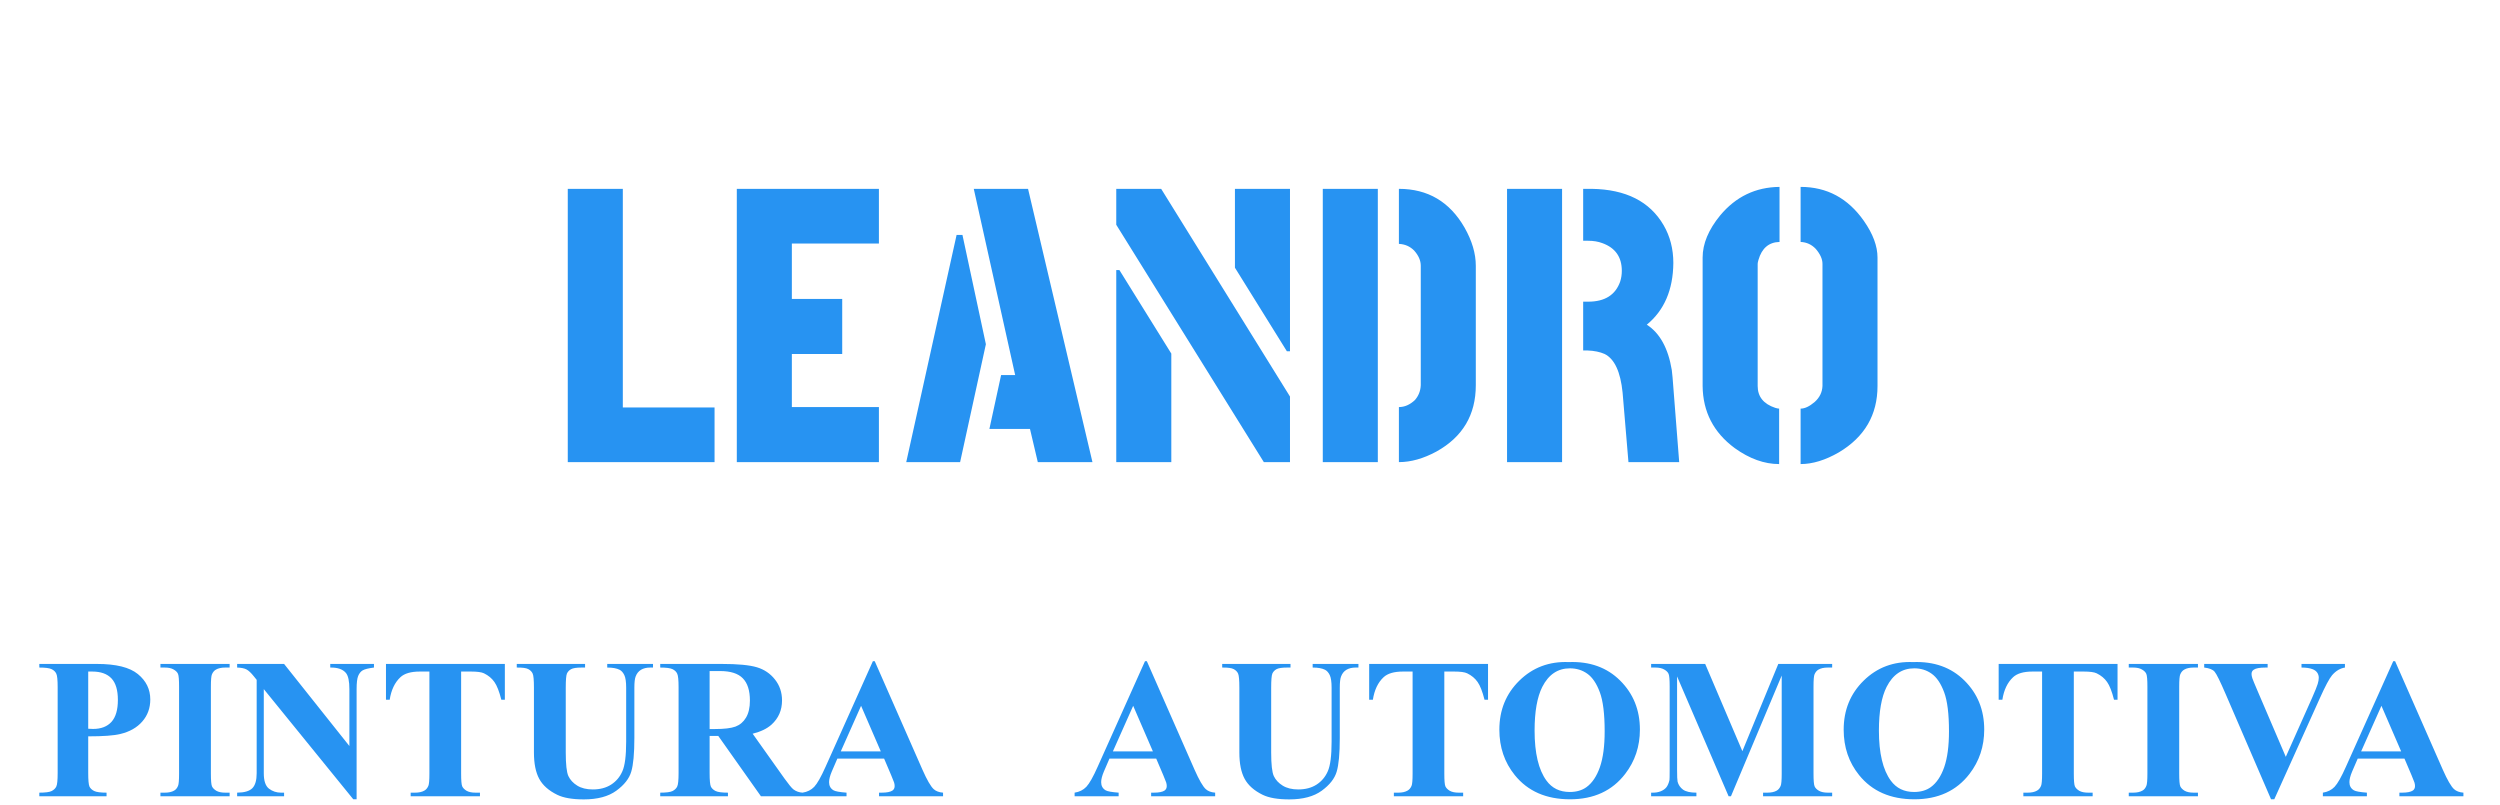
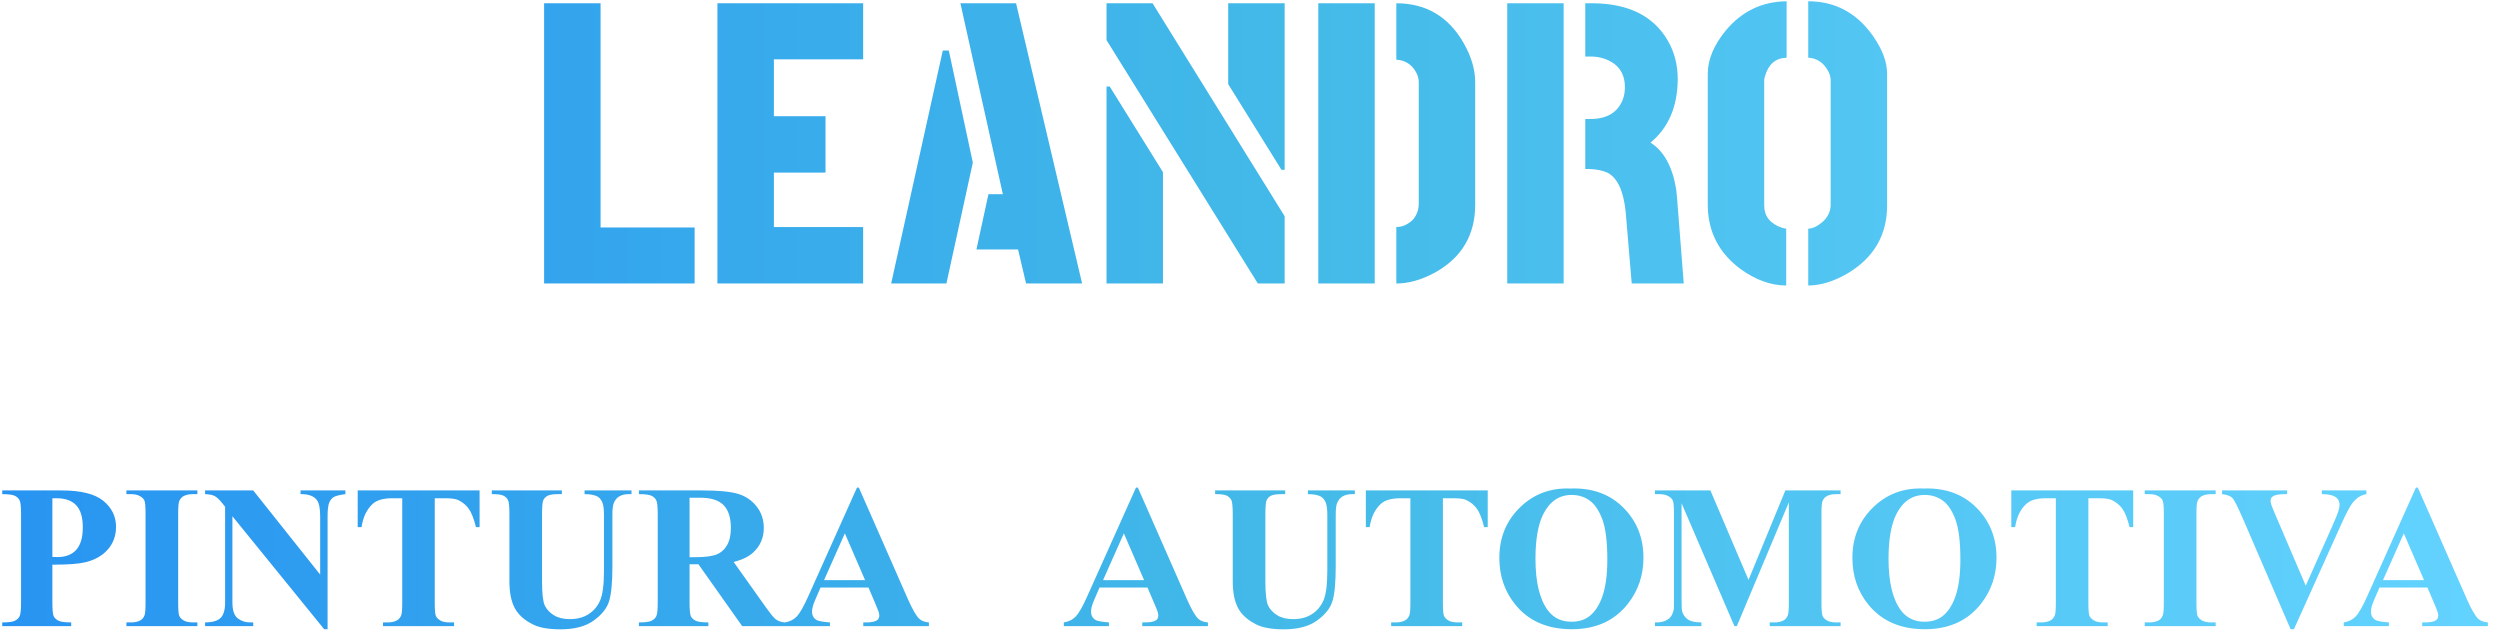
- <svg xmlns="http://www.w3.org/2000/svg" width="202" height="65" viewBox="0 0 202 65" fill="none">
-   <path d="M45.876 37.339V15.259H50.324V32.923H57.736V37.339H45.876ZM59.534 37.339V15.259H71.016V19.675H63.982V24.154H68.051V28.602H63.982V32.891H71.016V37.339H59.534ZM73.224 37.339L77.293 18.981H77.766L79.659 27.813L77.577 37.339H73.224ZM79.943 34.658L80.889 30.305H82.025L78.681 15.259H83.066L88.27 37.339H83.854L83.223 34.658H79.943ZM90.194 37.339V21.82H90.447L94.642 28.57V37.339H90.194ZM90.194 18.161V15.259H93.822L104.231 32.04V37.339H102.118L90.194 18.161ZM99.783 21.631V15.259H104.231V28.381H103.979L99.783 21.631ZM106.881 37.339V15.259H111.328V37.339H106.881ZM113.031 37.339V32.891C113.494 32.891 113.925 32.702 114.325 32.324C114.619 31.987 114.777 31.588 114.798 31.125V21.473C114.798 21.052 114.619 20.642 114.262 20.243C113.925 19.906 113.515 19.727 113.031 19.706V15.259C115.366 15.259 117.132 16.3 118.331 18.381C118.941 19.454 119.245 20.484 119.245 21.473V31.125C119.245 33.522 118.184 35.31 116.06 36.487C115.008 37.055 113.999 37.339 113.031 37.339ZM121.769 37.339V15.259H126.216V37.339H121.769ZM127.92 28.318V24.375H128.33C129.676 24.375 130.538 23.828 130.916 22.735C131.001 22.461 131.043 22.177 131.043 21.883C131.043 20.768 130.517 20.022 129.465 19.643C129.129 19.517 128.75 19.454 128.33 19.454H127.92V15.259H128.614C131.369 15.301 133.303 16.279 134.418 18.192C134.943 19.096 135.206 20.116 135.206 21.252C135.185 23.418 134.47 25.079 133.061 26.236C134.113 26.909 134.786 28.128 135.08 29.895C135.101 30.105 135.122 30.305 135.143 30.494L135.679 37.339H131.579L131.106 31.724C130.937 30.042 130.454 29.001 129.655 28.602C129.276 28.433 128.814 28.339 128.267 28.318H127.92ZM137.572 31.188V20.81C137.572 19.696 138.045 18.56 138.991 17.404C140.253 15.89 141.851 15.122 143.786 15.101V19.549C142.924 19.57 142.356 20.053 142.083 21C142.041 21.147 142.02 21.252 142.02 21.315V31.188C142.02 32.05 142.493 32.639 143.439 32.954C143.586 32.996 143.691 33.017 143.754 33.017V37.497C142.556 37.497 141.357 37.066 140.159 36.203C138.455 34.942 137.593 33.27 137.572 31.188ZM145.489 37.497V33.017C145.826 33.017 146.204 32.839 146.625 32.481C147.024 32.124 147.235 31.693 147.256 31.188V21.315C147.256 20.936 147.077 20.537 146.72 20.116C146.383 19.759 145.973 19.57 145.489 19.549V15.101C147.613 15.101 149.317 16.016 150.599 17.845C151.335 18.897 151.703 19.885 151.703 20.81V31.188C151.703 33.522 150.662 35.31 148.581 36.55C147.487 37.181 146.457 37.497 145.489 37.497ZM7.128 59.497V62.462C7.128 63.04 7.162 63.406 7.23 63.558C7.304 63.705 7.43 63.824 7.609 63.913C7.793 64.002 8.127 64.047 8.61 64.047V64.339H3.177V64.047C3.671 64.047 4.005 64.002 4.178 63.913C4.357 63.819 4.481 63.698 4.549 63.55C4.623 63.403 4.659 63.04 4.659 62.462V55.523C4.659 54.944 4.623 54.582 4.549 54.434C4.481 54.282 4.357 54.161 4.178 54.072C4 53.982 3.666 53.938 3.177 53.938V53.646H7.837C9.373 53.646 10.474 53.919 11.142 54.466C11.809 55.013 12.143 55.696 12.143 56.516C12.143 57.21 11.928 57.804 11.496 58.298C11.065 58.793 10.471 59.129 9.714 59.308C9.204 59.434 8.342 59.497 7.128 59.497ZM7.128 54.261V58.882C7.301 58.892 7.433 58.898 7.522 58.898C8.163 58.898 8.658 58.709 9.005 58.33C9.352 57.946 9.525 57.355 9.525 56.556C9.525 55.762 9.352 55.181 9.005 54.813C8.658 54.445 8.14 54.261 7.451 54.261H7.128ZM18.554 64.047V64.339H12.963V64.047H13.318C13.628 64.047 13.878 63.992 14.067 63.882C14.204 63.808 14.309 63.682 14.383 63.503C14.441 63.377 14.469 63.046 14.469 62.509V55.475C14.469 54.929 14.441 54.587 14.383 54.45C14.325 54.313 14.207 54.195 14.028 54.095C13.854 53.99 13.618 53.938 13.318 53.938H12.963V53.646H18.554V53.938H18.199C17.889 53.938 17.64 53.993 17.45 54.103C17.314 54.177 17.206 54.303 17.127 54.482C17.069 54.608 17.04 54.939 17.04 55.475V62.509C17.04 63.056 17.069 63.398 17.127 63.535C17.19 63.671 17.308 63.792 17.482 63.897C17.66 63.997 17.9 64.047 18.199 64.047H18.554ZM22.954 53.646L28.23 60.278V55.68C28.23 55.039 28.138 54.605 27.954 54.379C27.702 54.074 27.279 53.927 26.684 53.938V53.646H30.217V53.938C29.765 53.995 29.46 54.072 29.302 54.166C29.15 54.256 29.029 54.406 28.94 54.616C28.856 54.821 28.814 55.176 28.814 55.68V64.583H28.546L21.314 55.68V62.478C21.314 63.093 21.453 63.508 21.732 63.724C22.016 63.939 22.339 64.047 22.702 64.047H22.954V64.339H19.161V64.047C19.75 64.042 20.16 63.921 20.392 63.684C20.623 63.448 20.739 63.046 20.739 62.478V54.931L20.51 54.647C20.284 54.363 20.084 54.177 19.911 54.087C19.737 53.998 19.487 53.948 19.161 53.938V53.646H22.954ZM40.792 53.646V56.54H40.508C40.34 55.872 40.153 55.394 39.948 55.105C39.743 54.81 39.462 54.576 39.105 54.403C38.905 54.308 38.555 54.261 38.056 54.261H37.259V62.509C37.259 63.056 37.288 63.398 37.346 63.535C37.409 63.671 37.527 63.792 37.701 63.897C37.88 63.997 38.121 64.047 38.426 64.047H38.781V64.339H33.182V64.047H33.537C33.847 64.047 34.097 63.992 34.286 63.882C34.423 63.808 34.531 63.682 34.61 63.503C34.667 63.377 34.696 63.046 34.696 62.509V54.261H33.924C33.203 54.261 32.68 54.413 32.354 54.718C31.897 55.144 31.608 55.751 31.487 56.54H31.187V53.646H40.792ZM41.754 53.646H47.274V53.938H46.998C46.583 53.938 46.296 53.982 46.139 54.072C45.986 54.156 45.876 54.274 45.807 54.426C45.744 54.579 45.713 54.96 45.713 55.57V60.806C45.713 61.763 45.784 62.396 45.926 62.707C46.073 63.017 46.312 63.274 46.643 63.479C46.974 63.684 47.392 63.787 47.897 63.787C48.475 63.787 48.967 63.658 49.372 63.401C49.782 63.138 50.087 62.778 50.287 62.32C50.492 61.863 50.594 61.066 50.594 59.931V55.57C50.594 55.092 50.544 54.75 50.444 54.545C50.344 54.34 50.218 54.198 50.066 54.119C49.829 53.998 49.495 53.938 49.064 53.938V53.646H52.763V53.938H52.542C52.242 53.938 51.992 53.998 51.793 54.119C51.593 54.24 51.448 54.421 51.359 54.663C51.291 54.831 51.257 55.134 51.257 55.57V59.631C51.257 60.888 51.172 61.794 51.004 62.352C50.841 62.909 50.439 63.422 49.798 63.889C49.156 64.357 48.281 64.591 47.172 64.591C46.246 64.591 45.531 64.468 45.027 64.221C44.338 63.884 43.852 63.453 43.568 62.927C43.284 62.402 43.142 61.695 43.142 60.806V55.57C43.142 54.955 43.108 54.574 43.039 54.426C42.971 54.274 42.853 54.153 42.685 54.064C42.517 53.974 42.206 53.932 41.754 53.938V53.646ZM57.337 59.465V62.462C57.337 63.04 57.371 63.406 57.439 63.558C57.513 63.705 57.639 63.824 57.818 63.913C57.996 64.002 58.33 64.047 58.819 64.047V64.339H53.346V64.047C53.84 64.047 54.174 64.002 54.348 63.913C54.526 63.819 54.65 63.698 54.718 63.55C54.792 63.403 54.829 63.04 54.829 62.462V55.523C54.829 54.944 54.792 54.582 54.718 54.434C54.65 54.282 54.526 54.161 54.348 54.072C54.169 53.982 53.835 53.938 53.346 53.938V53.646H58.314C59.608 53.646 60.554 53.735 61.153 53.914C61.752 54.093 62.241 54.424 62.62 54.907C62.998 55.386 63.188 55.949 63.188 56.595C63.188 57.384 62.904 58.036 62.336 58.551C61.973 58.877 61.466 59.121 60.814 59.284L63.385 62.904C63.721 63.372 63.961 63.663 64.103 63.779C64.318 63.942 64.568 64.031 64.852 64.047V64.339H61.484L58.038 59.465H57.337ZM57.337 54.221V58.906H57.786C58.517 58.906 59.063 58.84 59.426 58.709C59.789 58.572 60.073 58.33 60.278 57.983C60.488 57.631 60.593 57.173 60.593 56.611C60.593 55.796 60.401 55.194 60.018 54.805C59.639 54.416 59.027 54.221 58.18 54.221H57.337ZM71.436 61.295H67.659L67.209 62.336C67.062 62.683 66.989 62.969 66.989 63.196C66.989 63.495 67.11 63.716 67.351 63.858C67.493 63.942 67.843 64.005 68.4 64.047V64.339H64.844V64.047C65.228 63.989 65.543 63.832 65.79 63.574C66.037 63.311 66.342 62.772 66.705 61.957L70.529 53.425H70.679L74.535 62.194C74.903 63.025 75.206 63.548 75.442 63.763C75.621 63.926 75.873 64.021 76.199 64.047V64.339H71.026V64.047H71.239C71.654 64.047 71.946 63.989 72.114 63.874C72.23 63.79 72.288 63.669 72.288 63.511C72.288 63.416 72.272 63.319 72.241 63.219C72.23 63.172 72.151 62.975 72.004 62.628L71.436 61.295ZM71.168 60.712L69.575 57.029L67.935 60.712H71.168ZM93.422 61.295H89.644L89.195 62.336C89.048 62.683 88.974 62.969 88.974 63.196C88.974 63.495 89.095 63.716 89.337 63.858C89.479 63.942 89.829 64.005 90.386 64.047V64.339H86.829V64.047C87.213 63.989 87.528 63.832 87.776 63.574C88.023 63.311 88.328 62.772 88.69 61.957L92.515 53.425H92.665L96.521 62.194C96.889 63.025 97.191 63.548 97.428 63.763C97.606 63.926 97.859 64.021 98.185 64.047V64.339H93.012V64.047H93.225C93.64 64.047 93.932 63.989 94.1 63.874C94.216 63.79 94.273 63.669 94.273 63.511C94.273 63.416 94.258 63.319 94.226 63.219C94.216 63.172 94.137 62.975 93.99 62.628L93.422 61.295ZM93.154 60.712L91.561 57.029L89.921 60.712H93.154ZM98.753 53.646H104.273V53.938H103.997C103.581 53.938 103.295 53.982 103.137 54.072C102.985 54.156 102.874 54.274 102.806 54.426C102.743 54.579 102.711 54.96 102.711 55.57V60.806C102.711 61.763 102.782 62.396 102.924 62.707C103.071 63.017 103.311 63.274 103.642 63.479C103.973 63.684 104.391 63.787 104.896 63.787C105.474 63.787 105.965 63.658 106.37 63.401C106.78 63.138 107.085 62.778 107.285 62.32C107.49 61.863 107.593 61.066 107.593 59.931V55.57C107.593 55.092 107.543 54.75 107.443 54.545C107.343 54.34 107.217 54.198 107.064 54.119C106.828 53.998 106.494 53.938 106.063 53.938V53.646H109.761V53.938H109.54C109.241 53.938 108.991 53.998 108.791 54.119C108.591 54.24 108.447 54.421 108.357 54.663C108.289 54.831 108.255 55.134 108.255 55.57V59.631C108.255 60.888 108.171 61.794 108.003 62.352C107.84 62.909 107.437 63.422 106.796 63.889C106.155 64.357 105.279 64.591 104.17 64.591C103.245 64.591 102.53 64.468 102.025 64.221C101.336 63.884 100.85 63.453 100.566 62.927C100.282 62.402 100.14 61.695 100.14 60.806V55.57C100.14 54.955 100.106 54.574 100.038 54.426C99.97 54.274 99.851 54.153 99.683 54.064C99.515 53.974 99.205 53.932 98.753 53.938V53.646ZM120.233 53.646V56.54H119.95C119.781 55.872 119.595 55.394 119.39 55.105C119.185 54.81 118.903 54.576 118.546 54.403C118.346 54.308 117.996 54.261 117.497 54.261H116.701V62.509C116.701 63.056 116.729 63.398 116.787 63.535C116.85 63.671 116.969 63.792 117.142 63.897C117.321 63.997 117.563 64.047 117.868 64.047H118.223V64.339H112.624V64.047H112.978C113.289 64.047 113.538 63.992 113.728 63.882C113.864 63.808 113.972 63.682 114.051 63.503C114.109 63.377 114.138 63.046 114.138 62.509V54.261H113.365C112.645 54.261 112.122 54.413 111.796 54.718C111.338 55.144 111.049 55.751 110.928 56.54H110.629V53.646H120.233ZM126.755 53.496C128.458 53.433 129.841 53.93 130.903 54.986C131.97 56.043 132.504 57.365 132.504 58.953C132.504 60.309 132.107 61.503 131.313 62.533C130.261 63.9 128.776 64.583 126.857 64.583C124.933 64.583 123.446 63.931 122.394 62.628C121.563 61.597 121.148 60.375 121.148 58.961C121.148 57.373 121.687 56.051 122.765 54.994C123.848 53.932 125.178 53.433 126.755 53.496ZM126.85 54.001C125.872 54.001 125.128 54.5 124.618 55.499C124.203 56.319 123.995 57.497 123.995 59.032C123.995 60.856 124.316 62.205 124.957 63.077C125.404 63.687 126.029 63.992 126.834 63.992C127.375 63.992 127.827 63.861 128.19 63.598C128.653 63.261 129.013 62.725 129.271 61.989C129.528 61.248 129.657 60.283 129.657 59.095C129.657 57.681 129.525 56.624 129.263 55.925C129 55.22 128.663 54.724 128.253 54.434C127.848 54.145 127.381 54.001 126.85 54.001ZM140.784 60.696L143.686 53.646H148.039V53.938H147.692C147.376 53.938 147.124 53.993 146.935 54.103C146.803 54.177 146.698 54.3 146.619 54.474C146.561 54.6 146.532 54.929 146.532 55.459V62.509C146.532 63.056 146.561 63.398 146.619 63.535C146.677 63.671 146.795 63.792 146.974 63.897C147.153 63.997 147.392 64.047 147.692 64.047H148.039V64.339H142.456V64.047H142.802C143.118 64.047 143.37 63.992 143.56 63.882C143.691 63.808 143.796 63.682 143.875 63.503C143.933 63.377 143.962 63.046 143.962 62.509V54.584L139.861 64.339H139.672L135.508 54.655V62.186C135.508 62.712 135.521 63.035 135.548 63.156C135.616 63.419 135.763 63.635 135.989 63.803C136.221 63.966 136.581 64.047 137.07 64.047V64.339H133.411V64.047H133.521C133.758 64.052 133.978 64.016 134.183 63.937C134.388 63.853 134.543 63.742 134.649 63.606C134.754 63.469 134.835 63.277 134.893 63.03C134.904 62.972 134.909 62.704 134.909 62.225V55.459C134.909 54.918 134.88 54.582 134.822 54.45C134.764 54.313 134.646 54.195 134.467 54.095C134.288 53.99 134.049 53.938 133.75 53.938H133.411V53.646H137.779L140.784 60.696ZM154.576 53.496C156.279 53.433 157.662 53.93 158.724 54.986C159.791 56.043 160.325 57.365 160.325 58.953C160.325 60.309 159.928 61.503 159.134 62.533C158.083 63.9 156.597 64.583 154.678 64.583C152.754 64.583 151.267 63.931 150.215 62.628C149.384 61.597 148.969 60.375 148.969 58.961C148.969 57.373 149.508 56.051 150.586 54.994C151.669 53.932 152.999 53.433 154.576 53.496ZM154.671 54.001C153.693 54.001 152.949 54.5 152.439 55.499C152.024 56.319 151.816 57.497 151.816 59.032C151.816 60.856 152.137 62.205 152.778 63.077C153.225 63.687 153.85 63.992 154.655 63.992C155.196 63.992 155.648 63.861 156.011 63.598C156.474 63.261 156.834 62.725 157.092 61.989C157.349 61.248 157.478 60.283 157.478 59.095C157.478 57.681 157.347 56.624 157.084 55.925C156.821 55.22 156.484 54.724 156.074 54.434C155.669 54.145 155.202 54.001 154.671 54.001ZM171.097 53.646V56.54H170.813C170.645 55.872 170.458 55.394 170.253 55.105C170.048 54.81 169.767 54.576 169.409 54.403C169.209 54.308 168.86 54.261 168.36 54.261H167.564V62.509C167.564 63.056 167.593 63.398 167.651 63.535C167.714 63.671 167.832 63.792 168.005 63.897C168.184 63.997 168.426 64.047 168.731 64.047H169.086V64.339H163.487V64.047H163.842C164.152 64.047 164.402 63.992 164.591 63.882C164.728 63.808 164.835 63.682 164.914 63.503C164.972 63.377 165.001 63.046 165.001 62.509V54.261H164.228C163.508 54.261 162.985 54.413 162.659 54.718C162.202 55.144 161.912 55.751 161.791 56.54H161.492V53.646H171.097ZM177.595 64.047V64.339H172.004V64.047H172.358C172.669 64.047 172.918 63.992 173.108 63.882C173.244 63.808 173.349 63.682 173.423 63.503C173.481 63.377 173.51 63.046 173.51 62.509V55.475C173.51 54.929 173.481 54.587 173.423 54.45C173.365 54.313 173.247 54.195 173.068 54.095C172.895 53.99 172.658 53.938 172.358 53.938H172.004V53.646H177.595V53.938H177.24C176.93 53.938 176.68 53.993 176.491 54.103C176.354 54.177 176.246 54.303 176.167 54.482C176.109 54.608 176.08 54.939 176.08 55.475V62.509C176.08 63.056 176.109 63.398 176.167 63.535C176.23 63.671 176.349 63.792 176.522 63.897C176.701 63.997 176.94 64.047 177.24 64.047H177.595ZM189.471 53.646V53.938C189.081 54.001 188.735 54.208 188.43 54.561C188.209 54.823 187.88 55.441 187.444 56.414L183.761 64.583H183.501L179.834 56.083C179.392 55.057 179.095 54.455 178.943 54.277C178.796 54.098 178.515 53.985 178.099 53.938V53.646H183.225V53.938H183.051C182.589 53.938 182.273 53.995 182.105 54.111C181.984 54.19 181.924 54.306 181.924 54.458C181.924 54.553 181.945 54.666 181.987 54.797C182.029 54.923 182.171 55.268 182.413 55.83L184.692 61.153L186.805 56.414C187.057 55.841 187.213 55.457 187.27 55.262C187.328 55.068 187.357 54.902 187.357 54.766C187.357 54.608 187.315 54.469 187.231 54.348C187.147 54.227 187.023 54.135 186.86 54.072C186.634 53.982 186.335 53.938 185.961 53.938V53.646H189.471ZM194.281 61.295H190.504L190.054 62.336C189.907 62.683 189.833 62.969 189.833 63.196C189.833 63.495 189.954 63.716 190.196 63.858C190.338 63.942 190.688 64.005 191.245 64.047V64.339H187.688V64.047C188.072 63.989 188.388 63.832 188.635 63.574C188.882 63.311 189.187 62.772 189.549 61.957L193.374 53.425H193.524L197.38 62.194C197.748 63.025 198.05 63.548 198.287 63.763C198.466 63.926 198.718 64.021 199.044 64.047V64.339H193.871V64.047H194.084C194.499 64.047 194.791 63.989 194.959 63.874C195.075 63.79 195.133 63.669 195.133 63.511C195.133 63.416 195.117 63.319 195.085 63.219C195.075 63.172 194.996 62.975 194.849 62.628L194.281 61.295ZM194.013 60.712L192.42 57.029L190.78 60.712H194.013Z" fill="#2793F2" />
+ <svg xmlns="http://www.w3.org/2000/svg" width="197" height="50" viewBox="0 0 197 50" fill="none">
+   <path d="M42.876 22.339V0.259H47.324V17.923H54.736V22.339H42.876ZM56.534 22.339V0.259H68.016V4.675H60.982V9.154H65.051V13.601H60.982V17.891H68.016V22.339H56.534ZM70.224 22.339L74.293 3.981H74.766L76.659 12.813L74.577 22.339H70.224ZM76.943 19.658L77.889 15.305H79.025L75.681 0.259H80.066L85.27 22.339H80.854L80.223 19.658H76.943ZM87.194 22.339V6.82H87.447L91.642 13.57V22.339H87.194ZM87.194 3.161V0.259H90.822L101.231 17.04V22.339H99.118L87.194 3.161ZM96.783 6.63V0.259H101.231V13.381H100.979L96.783 6.63ZM103.881 22.339V0.259H108.328V22.339H103.881ZM110.031 22.339V17.891C110.494 17.891 110.925 17.702 111.325 17.324C111.619 16.987 111.777 16.588 111.798 16.125V6.473C111.798 6.052 111.619 5.642 111.262 5.243C110.925 4.906 110.515 4.727 110.031 4.706V0.259C112.366 0.259 114.132 1.3 115.331 3.382C115.941 4.454 116.245 5.484 116.245 6.473V16.125C116.245 18.522 115.184 20.31 113.06 21.487C112.008 22.055 110.999 22.339 110.031 22.339ZM118.769 22.339V0.259H123.216V22.339H118.769ZM124.92 13.318V9.375H125.33C126.676 9.375 127.538 8.828 127.916 7.734C128.001 7.461 128.043 7.177 128.043 6.883C128.043 5.768 127.517 5.022 126.465 4.643C126.129 4.517 125.75 4.454 125.33 4.454H124.92V0.259H125.614C128.369 0.301 130.303 1.279 131.418 3.192C131.943 4.096 132.206 5.116 132.206 6.252C132.185 8.418 131.47 10.079 130.061 11.236C131.113 11.909 131.786 13.128 132.08 14.895C132.101 15.105 132.122 15.305 132.143 15.494L132.679 22.339H128.579L128.106 16.724C127.937 15.042 127.454 14.001 126.655 13.601C126.276 13.433 125.814 13.339 125.267 13.318H124.92ZM134.572 16.188V5.81C134.572 4.696 135.045 3.56 135.991 2.404C137.253 0.89 138.851 0.122 140.786 0.101V4.549C139.924 4.57 139.356 5.053 139.083 6C139.041 6.147 139.02 6.252 139.02 6.315V16.188C139.02 17.05 139.493 17.639 140.439 17.954C140.586 17.997 140.691 18.017 140.754 18.017V22.497C139.556 22.497 138.357 22.066 137.159 21.203C135.455 19.942 134.593 18.27 134.572 16.188ZM142.489 22.497V18.017C142.826 18.017 143.204 17.839 143.625 17.481C144.024 17.124 144.235 16.693 144.256 16.188V6.315C144.256 5.937 144.077 5.537 143.72 5.116C143.383 4.759 142.973 4.57 142.489 4.549V0.101C144.613 0.101 146.317 1.016 147.599 2.845C148.335 3.897 148.703 4.885 148.703 5.81V16.188C148.703 18.522 147.662 20.31 145.581 21.55C144.487 22.181 143.457 22.497 142.489 22.497ZM4.128 44.497V47.462C4.128 48.04 4.162 48.406 4.23 48.558C4.304 48.705 4.43 48.824 4.609 48.913C4.793 49.002 5.127 49.047 5.61 49.047V49.339H0.177V49.047C0.671 49.047 1.005 49.002 1.178 48.913C1.357 48.819 1.481 48.698 1.549 48.55C1.623 48.403 1.659 48.04 1.659 47.462V40.523C1.659 39.944 1.623 39.582 1.549 39.434C1.481 39.282 1.357 39.161 1.178 39.072C1 38.982 0.666 38.938 0.177 38.938V38.646H4.837C6.373 38.646 7.474 38.919 8.142 39.466C8.809 40.013 9.143 40.696 9.143 41.516C9.143 42.21 8.928 42.804 8.496 43.298C8.065 43.793 7.471 44.129 6.714 44.308C6.204 44.434 5.342 44.497 4.128 44.497ZM4.128 39.261V43.882C4.301 43.892 4.433 43.898 4.522 43.898C5.163 43.898 5.658 43.709 6.005 43.33C6.352 42.946 6.525 42.355 6.525 41.556C6.525 40.762 6.352 40.181 6.005 39.813C5.658 39.445 5.14 39.261 4.451 39.261H4.128ZM15.554 49.047V49.339H9.963V49.047H10.318C10.628 49.047 10.878 48.992 11.067 48.882C11.204 48.808 11.309 48.682 11.383 48.503C11.441 48.377 11.469 48.046 11.469 47.509V40.475C11.469 39.929 11.441 39.587 11.383 39.45C11.325 39.313 11.207 39.195 11.028 39.095C10.854 38.99 10.618 38.938 10.318 38.938H9.963V38.646H15.554V38.938H15.199C14.889 38.938 14.639 38.993 14.45 39.103C14.313 39.177 14.206 39.303 14.127 39.482C14.069 39.608 14.04 39.939 14.04 40.475V47.509C14.04 48.056 14.069 48.398 14.127 48.535C14.19 48.671 14.308 48.792 14.482 48.897C14.661 48.997 14.9 49.047 15.199 49.047H15.554ZM19.954 38.646L25.23 45.278V40.68C25.23 40.039 25.138 39.605 24.954 39.379C24.702 39.074 24.279 38.927 23.684 38.938V38.646H27.217V38.938C26.765 38.995 26.46 39.072 26.302 39.166C26.15 39.256 26.029 39.406 25.94 39.616C25.856 39.821 25.814 40.176 25.814 40.68V49.583H25.546L18.314 40.68V47.478C18.314 48.093 18.453 48.508 18.732 48.724C19.016 48.939 19.339 49.047 19.702 49.047H19.954V49.339H16.161V49.047C16.75 49.042 17.16 48.921 17.392 48.684C17.623 48.448 17.739 48.046 17.739 47.478V39.931L17.51 39.647C17.284 39.363 17.084 39.177 16.911 39.087C16.737 38.998 16.487 38.948 16.161 38.938V38.646H19.954ZM37.792 38.646V41.54H37.508C37.34 40.872 37.153 40.394 36.948 40.105C36.743 39.81 36.462 39.576 36.105 39.403C35.905 39.308 35.555 39.261 35.056 39.261H34.259V47.509C34.259 48.056 34.288 48.398 34.346 48.535C34.409 48.671 34.527 48.792 34.701 48.897C34.88 48.997 35.121 49.047 35.426 49.047H35.781V49.339H30.182V49.047H30.537C30.847 49.047 31.097 48.992 31.286 48.882C31.423 48.808 31.531 48.682 31.61 48.503C31.668 48.377 31.696 48.046 31.696 47.509V39.261H30.924C30.203 39.261 29.68 39.413 29.354 39.718C28.897 40.144 28.608 40.751 28.487 41.54H28.187V38.646H37.792ZM38.754 38.646H44.274V38.938H43.998C43.583 38.938 43.296 38.982 43.139 39.072C42.986 39.156 42.876 39.274 42.807 39.426C42.744 39.579 42.713 39.96 42.713 40.57V45.806C42.713 46.763 42.784 47.396 42.926 47.707C43.073 48.017 43.312 48.274 43.643 48.479C43.974 48.684 44.392 48.787 44.897 48.787C45.475 48.787 45.967 48.658 46.372 48.401C46.782 48.138 47.087 47.778 47.287 47.32C47.492 46.863 47.594 46.066 47.594 44.931V40.57C47.594 40.092 47.544 39.75 47.444 39.545C47.344 39.34 47.218 39.198 47.066 39.119C46.829 38.998 46.495 38.938 46.064 38.938V38.646H49.763V38.938H49.542C49.242 38.938 48.992 38.998 48.793 39.119C48.593 39.24 48.448 39.421 48.359 39.663C48.291 39.831 48.257 40.134 48.257 40.57V44.631C48.257 45.888 48.172 46.794 48.004 47.352C47.841 47.909 47.439 48.422 46.798 48.889C46.156 49.357 45.281 49.591 44.172 49.591C43.246 49.591 42.531 49.468 42.027 49.221C41.338 48.884 40.852 48.453 40.568 47.927C40.284 47.402 40.142 46.695 40.142 45.806V40.57C40.142 39.955 40.108 39.574 40.039 39.426C39.971 39.274 39.853 39.153 39.685 39.064C39.517 38.974 39.206 38.932 38.754 38.938V38.646ZM54.337 44.465V47.462C54.337 48.04 54.371 48.406 54.439 48.558C54.513 48.705 54.639 48.824 54.818 48.913C54.996 49.002 55.33 49.047 55.819 49.047V49.339H50.346V49.047C50.84 49.047 51.174 49.002 51.348 48.913C51.526 48.819 51.65 48.698 51.718 48.55C51.792 48.403 51.829 48.04 51.829 47.462V40.523C51.829 39.944 51.792 39.582 51.718 39.434C51.65 39.282 51.526 39.161 51.348 39.072C51.169 38.982 50.835 38.938 50.346 38.938V38.646H55.314C56.608 38.646 57.554 38.735 58.153 38.914C58.752 39.093 59.241 39.424 59.62 39.907C59.998 40.386 60.188 40.949 60.188 41.595C60.188 42.384 59.904 43.036 59.336 43.551C58.973 43.877 58.466 44.121 57.814 44.284L60.385 47.904C60.721 48.372 60.961 48.663 61.102 48.779C61.318 48.942 61.568 49.031 61.852 49.047V49.339H58.484L55.038 44.465H54.337ZM54.337 39.221V43.906H54.786C55.517 43.906 56.063 43.84 56.426 43.709C56.789 43.572 57.073 43.33 57.278 42.983C57.488 42.631 57.593 42.173 57.593 41.611C57.593 40.796 57.401 40.194 57.018 39.805C56.639 39.416 56.027 39.221 55.18 39.221H54.337ZM68.436 46.295H64.659L64.209 47.336C64.062 47.683 63.989 47.969 63.989 48.196C63.989 48.495 64.11 48.716 64.351 48.858C64.493 48.942 64.843 49.005 65.4 49.047V49.339H61.844V49.047C62.227 48.989 62.543 48.832 62.79 48.574C63.037 48.311 63.342 47.772 63.705 46.957L67.529 38.425H67.679L71.535 47.194C71.903 48.025 72.206 48.548 72.442 48.763C72.621 48.926 72.873 49.021 73.199 49.047V49.339H68.026V49.047H68.239C68.654 49.047 68.946 48.989 69.114 48.874C69.23 48.79 69.288 48.669 69.288 48.511C69.288 48.416 69.272 48.319 69.241 48.219C69.23 48.172 69.151 47.975 69.004 47.628L68.436 46.295ZM68.168 45.712L66.575 42.029L64.935 45.712H68.168ZM90.422 46.295H86.644L86.195 47.336C86.048 47.683 85.974 47.969 85.974 48.196C85.974 48.495 86.095 48.716 86.337 48.858C86.479 48.942 86.829 49.005 87.386 49.047V49.339H83.829V49.047C84.213 48.989 84.528 48.832 84.776 48.574C85.023 48.311 85.328 47.772 85.69 46.957L89.515 38.425H89.665L93.521 47.194C93.889 48.025 94.191 48.548 94.428 48.763C94.606 48.926 94.859 49.021 95.185 49.047V49.339H90.012V49.047H90.225C90.64 49.047 90.932 48.989 91.1 48.874C91.216 48.79 91.273 48.669 91.273 48.511C91.273 48.416 91.258 48.319 91.226 48.219C91.216 48.172 91.137 47.975 90.99 47.628L90.422 46.295ZM90.154 45.712L88.561 42.029L86.921 45.712H90.154ZM95.753 38.646H101.273V38.938H100.997C100.581 38.938 100.295 38.982 100.137 39.072C99.985 39.156 99.874 39.274 99.806 39.426C99.743 39.579 99.711 39.96 99.711 40.57V45.806C99.711 46.763 99.782 47.396 99.924 47.707C100.071 48.017 100.311 48.274 100.642 48.479C100.973 48.684 101.391 48.787 101.896 48.787C102.474 48.787 102.965 48.658 103.37 48.401C103.78 48.138 104.085 47.778 104.285 47.32C104.49 46.863 104.593 46.066 104.593 44.931V40.57C104.593 40.092 104.543 39.75 104.443 39.545C104.343 39.34 104.217 39.198 104.064 39.119C103.828 38.998 103.494 38.938 103.063 38.938V38.646H106.761V38.938H106.54C106.241 38.938 105.991 38.998 105.791 39.119C105.591 39.24 105.447 39.421 105.357 39.663C105.289 39.831 105.255 40.134 105.255 40.57V44.631C105.255 45.888 105.171 46.794 105.003 47.352C104.84 47.909 104.437 48.422 103.796 48.889C103.155 49.357 102.279 49.591 101.17 49.591C100.245 49.591 99.53 49.468 99.025 49.221C98.337 48.884 97.85 48.453 97.566 47.927C97.282 47.402 97.141 46.695 97.141 45.806V40.57C97.141 39.955 97.106 39.574 97.038 39.426C96.97 39.274 96.851 39.153 96.683 39.064C96.515 38.974 96.205 38.932 95.753 38.938V38.646ZM117.233 38.646V41.54H116.95C116.781 40.872 116.595 40.394 116.39 40.105C116.185 39.81 115.903 39.576 115.546 39.403C115.346 39.308 114.996 39.261 114.497 39.261H113.701V47.509C113.701 48.056 113.729 48.398 113.787 48.535C113.85 48.671 113.969 48.792 114.142 48.897C114.321 48.997 114.563 49.047 114.868 49.047H115.223V49.339H109.624V49.047H109.978C110.289 49.047 110.538 48.992 110.728 48.882C110.864 48.808 110.972 48.682 111.051 48.503C111.109 48.377 111.138 48.046 111.138 47.509V39.261H110.365C109.645 39.261 109.122 39.413 108.796 39.718C108.338 40.144 108.049 40.751 107.928 41.54H107.629V38.646H117.233ZM123.755 38.496C125.458 38.433 126.841 38.93 127.903 39.986C128.97 41.043 129.504 42.365 129.504 43.953C129.504 45.309 129.107 46.503 128.313 47.533C127.261 48.9 125.776 49.583 123.857 49.583C121.933 49.583 120.446 48.931 119.394 47.628C118.563 46.597 118.148 45.375 118.148 43.961C118.148 42.373 118.687 41.051 119.765 39.994C120.848 38.932 122.178 38.433 123.755 38.496ZM123.85 39.001C122.872 39.001 122.128 39.5 121.618 40.499C121.203 41.319 120.995 42.497 120.995 44.032C120.995 45.856 121.316 47.205 121.957 48.077C122.404 48.687 123.029 48.992 123.834 48.992C124.375 48.992 124.827 48.861 125.19 48.598C125.653 48.261 126.013 47.725 126.271 46.989C126.528 46.248 126.657 45.283 126.657 44.095C126.657 42.681 126.525 41.624 126.263 40.925C126 40.22 125.663 39.724 125.253 39.434C124.848 39.145 124.381 39.001 123.85 39.001ZM137.784 45.696L140.686 38.646H145.039V38.938H144.692C144.376 38.938 144.124 38.993 143.935 39.103C143.803 39.177 143.698 39.3 143.619 39.474C143.561 39.6 143.532 39.929 143.532 40.459V47.509C143.532 48.056 143.561 48.398 143.619 48.535C143.677 48.671 143.795 48.792 143.974 48.897C144.153 48.997 144.392 49.047 144.692 49.047H145.039V49.339H139.456V49.047H139.802C140.118 49.047 140.37 48.992 140.56 48.882C140.691 48.808 140.796 48.682 140.875 48.503C140.933 48.377 140.962 48.046 140.962 47.509V39.584L136.861 49.339H136.672L132.508 39.655V47.186C132.508 47.712 132.521 48.035 132.548 48.156C132.616 48.419 132.763 48.635 132.989 48.803C133.221 48.966 133.581 49.047 134.07 49.047V49.339H130.411V49.047H130.521C130.758 49.052 130.978 49.016 131.183 48.937C131.388 48.853 131.543 48.742 131.649 48.606C131.754 48.469 131.835 48.277 131.893 48.03C131.904 47.972 131.909 47.704 131.909 47.225V40.459C131.909 39.918 131.88 39.582 131.822 39.45C131.764 39.313 131.646 39.195 131.467 39.095C131.288 38.99 131.049 38.938 130.75 38.938H130.411V38.646H134.779L137.784 45.696ZM151.576 38.496C153.279 38.433 154.662 38.93 155.724 39.986C156.791 41.043 157.325 42.365 157.325 43.953C157.325 45.309 156.928 46.503 156.134 47.533C155.083 48.9 153.597 49.583 151.678 49.583C149.754 49.583 148.267 48.931 147.215 47.628C146.384 46.597 145.969 45.375 145.969 43.961C145.969 42.373 146.508 41.051 147.586 39.994C148.669 38.932 149.999 38.433 151.576 38.496ZM151.671 39.001C150.693 39.001 149.949 39.5 149.439 40.499C149.024 41.319 148.816 42.497 148.816 44.032C148.816 45.856 149.137 47.205 149.778 48.077C150.225 48.687 150.85 48.992 151.655 48.992C152.196 48.992 152.648 48.861 153.011 48.598C153.474 48.261 153.834 47.725 154.092 46.989C154.349 46.248 154.478 45.283 154.478 44.095C154.478 42.681 154.347 41.624 154.084 40.925C153.821 40.22 153.484 39.724 153.074 39.434C152.669 39.145 152.202 39.001 151.671 39.001ZM168.097 38.646V41.54H167.813C167.645 40.872 167.458 40.394 167.253 40.105C167.048 39.81 166.767 39.576 166.409 39.403C166.209 39.308 165.86 39.261 165.36 39.261H164.564V47.509C164.564 48.056 164.593 48.398 164.651 48.535C164.714 48.671 164.832 48.792 165.005 48.897C165.184 48.997 165.426 49.047 165.731 49.047H166.086V49.339H160.487V49.047H160.842C161.152 49.047 161.402 48.992 161.591 48.882C161.728 48.808 161.835 48.682 161.914 48.503C161.972 48.377 162.001 48.046 162.001 47.509V39.261H161.228C160.508 39.261 159.985 39.413 159.659 39.718C159.202 40.144 158.912 40.751 158.791 41.54H158.492V38.646H168.097ZM174.595 49.047V49.339H169.004V49.047H169.358C169.669 49.047 169.918 48.992 170.108 48.882C170.244 48.808 170.349 48.682 170.423 48.503C170.481 48.377 170.51 48.046 170.51 47.509V40.475C170.51 39.929 170.481 39.587 170.423 39.45C170.365 39.313 170.247 39.195 170.068 39.095C169.895 38.99 169.658 38.938 169.358 38.938H169.004V38.646H174.595V38.938H174.24C173.93 38.938 173.68 38.993 173.491 39.103C173.354 39.177 173.246 39.303 173.167 39.482C173.109 39.608 173.08 39.939 173.08 40.475V47.509C173.08 48.056 173.109 48.398 173.167 48.535C173.23 48.671 173.349 48.792 173.522 48.897C173.701 48.997 173.94 49.047 174.24 49.047H174.595ZM186.471 38.646V38.938C186.081 39.001 185.735 39.208 185.43 39.561C185.209 39.823 184.88 40.441 184.444 41.414L180.761 49.583H180.501L176.834 41.083C176.392 40.057 176.095 39.455 175.943 39.277C175.796 39.098 175.515 38.985 175.099 38.938V38.646H180.225V38.938H180.051C179.589 38.938 179.273 38.995 179.105 39.111C178.984 39.19 178.924 39.306 178.924 39.458C178.924 39.553 178.945 39.666 178.987 39.797C179.029 39.923 179.171 40.268 179.413 40.83L181.692 46.153L183.805 41.414C184.057 40.841 184.213 40.457 184.27 40.262C184.328 40.068 184.357 39.902 184.357 39.766C184.357 39.608 184.315 39.469 184.231 39.348C184.147 39.227 184.023 39.135 183.86 39.072C183.634 38.982 183.335 38.938 182.961 38.938V38.646H186.471ZM191.281 46.295H187.504L187.054 47.336C186.907 47.683 186.833 47.969 186.833 48.196C186.833 48.495 186.954 48.716 187.196 48.858C187.338 48.942 187.688 49.005 188.245 49.047V49.339H184.688V49.047C185.072 48.989 185.388 48.832 185.635 48.574C185.882 48.311 186.187 47.772 186.549 46.957L190.374 38.425H190.524L194.38 47.194C194.748 48.025 195.05 48.548 195.287 48.763C195.466 48.926 195.718 49.021 196.044 49.047V49.339H190.871V49.047H191.084C191.499 49.047 191.791 48.989 191.959 48.874C192.075 48.79 192.133 48.669 192.133 48.511C192.133 48.416 192.117 48.319 192.085 48.219C192.075 48.172 191.996 47.975 191.849 47.628L191.281 46.295ZM191.013 45.712L189.42 42.029L187.78 45.712H191.013Z" fill="url(#paint0_linear_3_37)" />
+   <defs>
+     <linearGradient id="paint0_linear_3_37" x1="-3" y1="13.752" x2="198.884" y2="13.752" gradientUnits="userSpaceOnUse">
+       <stop stop-color="#2793F2" />
+       <stop offset="0.506" stop-color="#42B9E8" />
+       <stop offset="1" stop-color="#64D3FF" />
+     </linearGradient>
+   </defs>
</svg>
